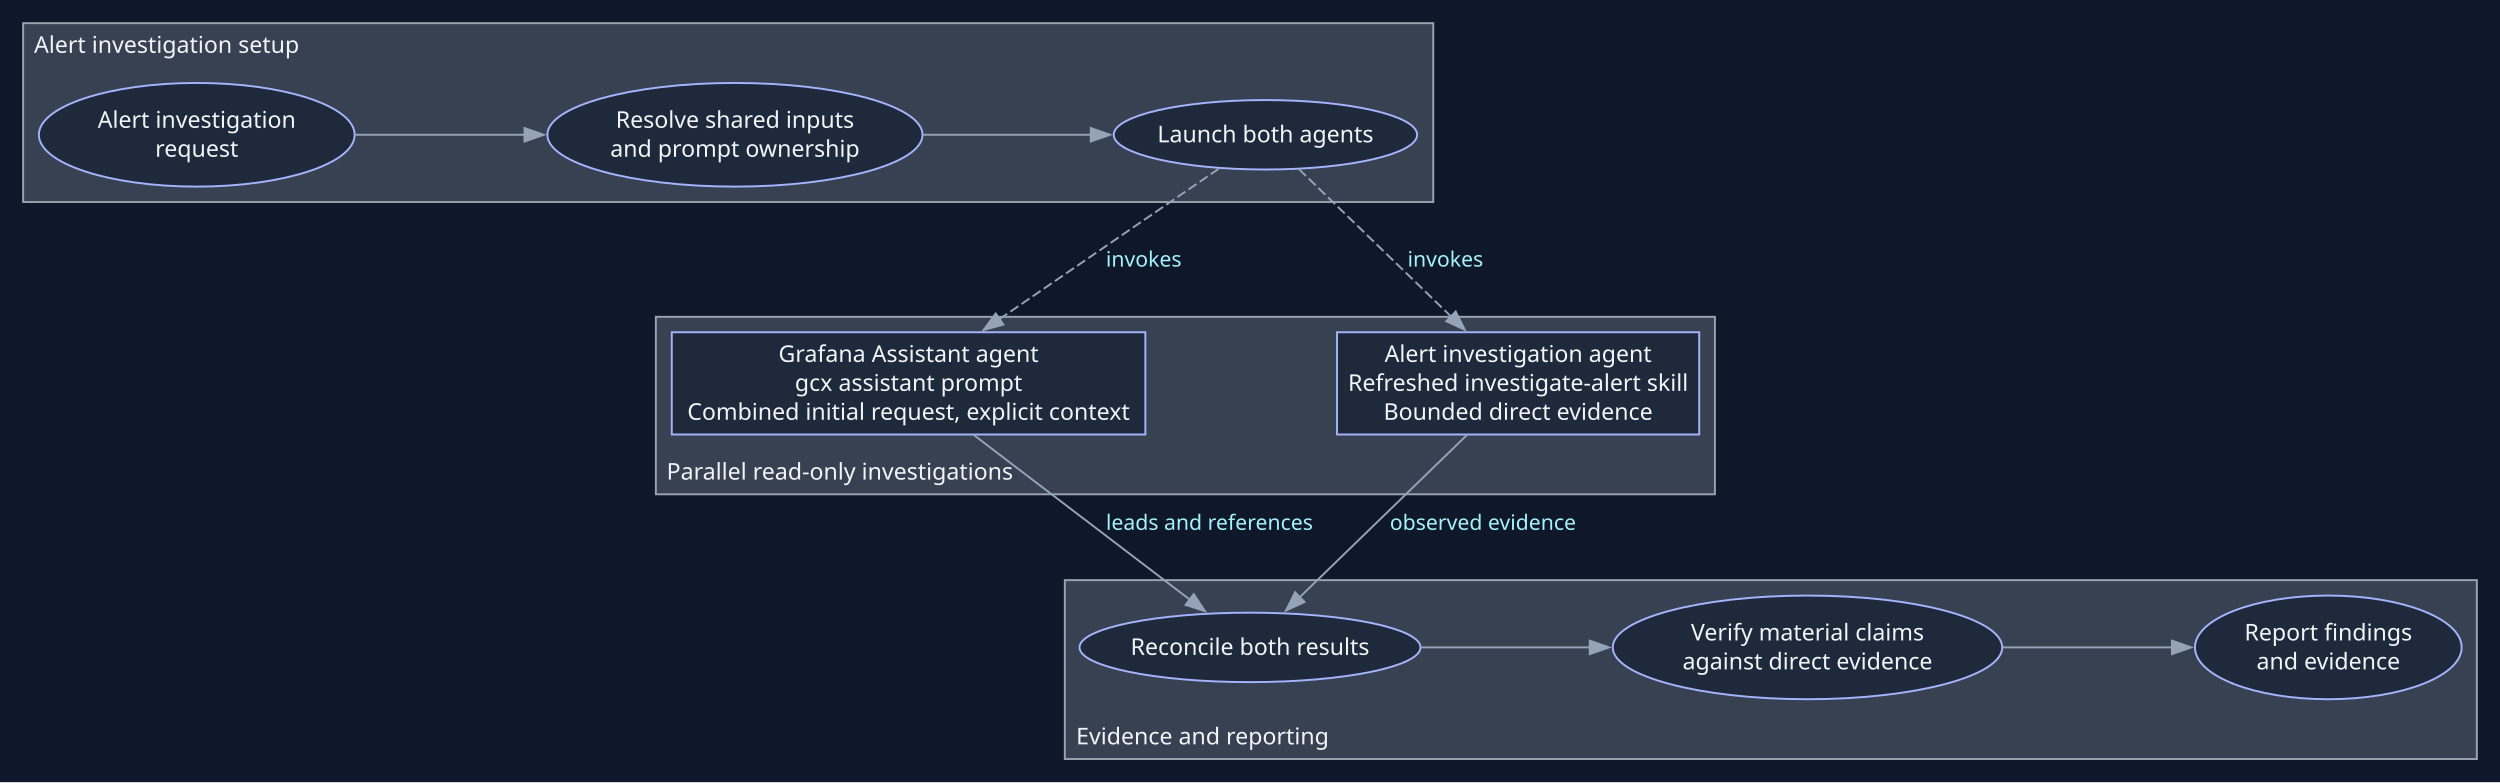
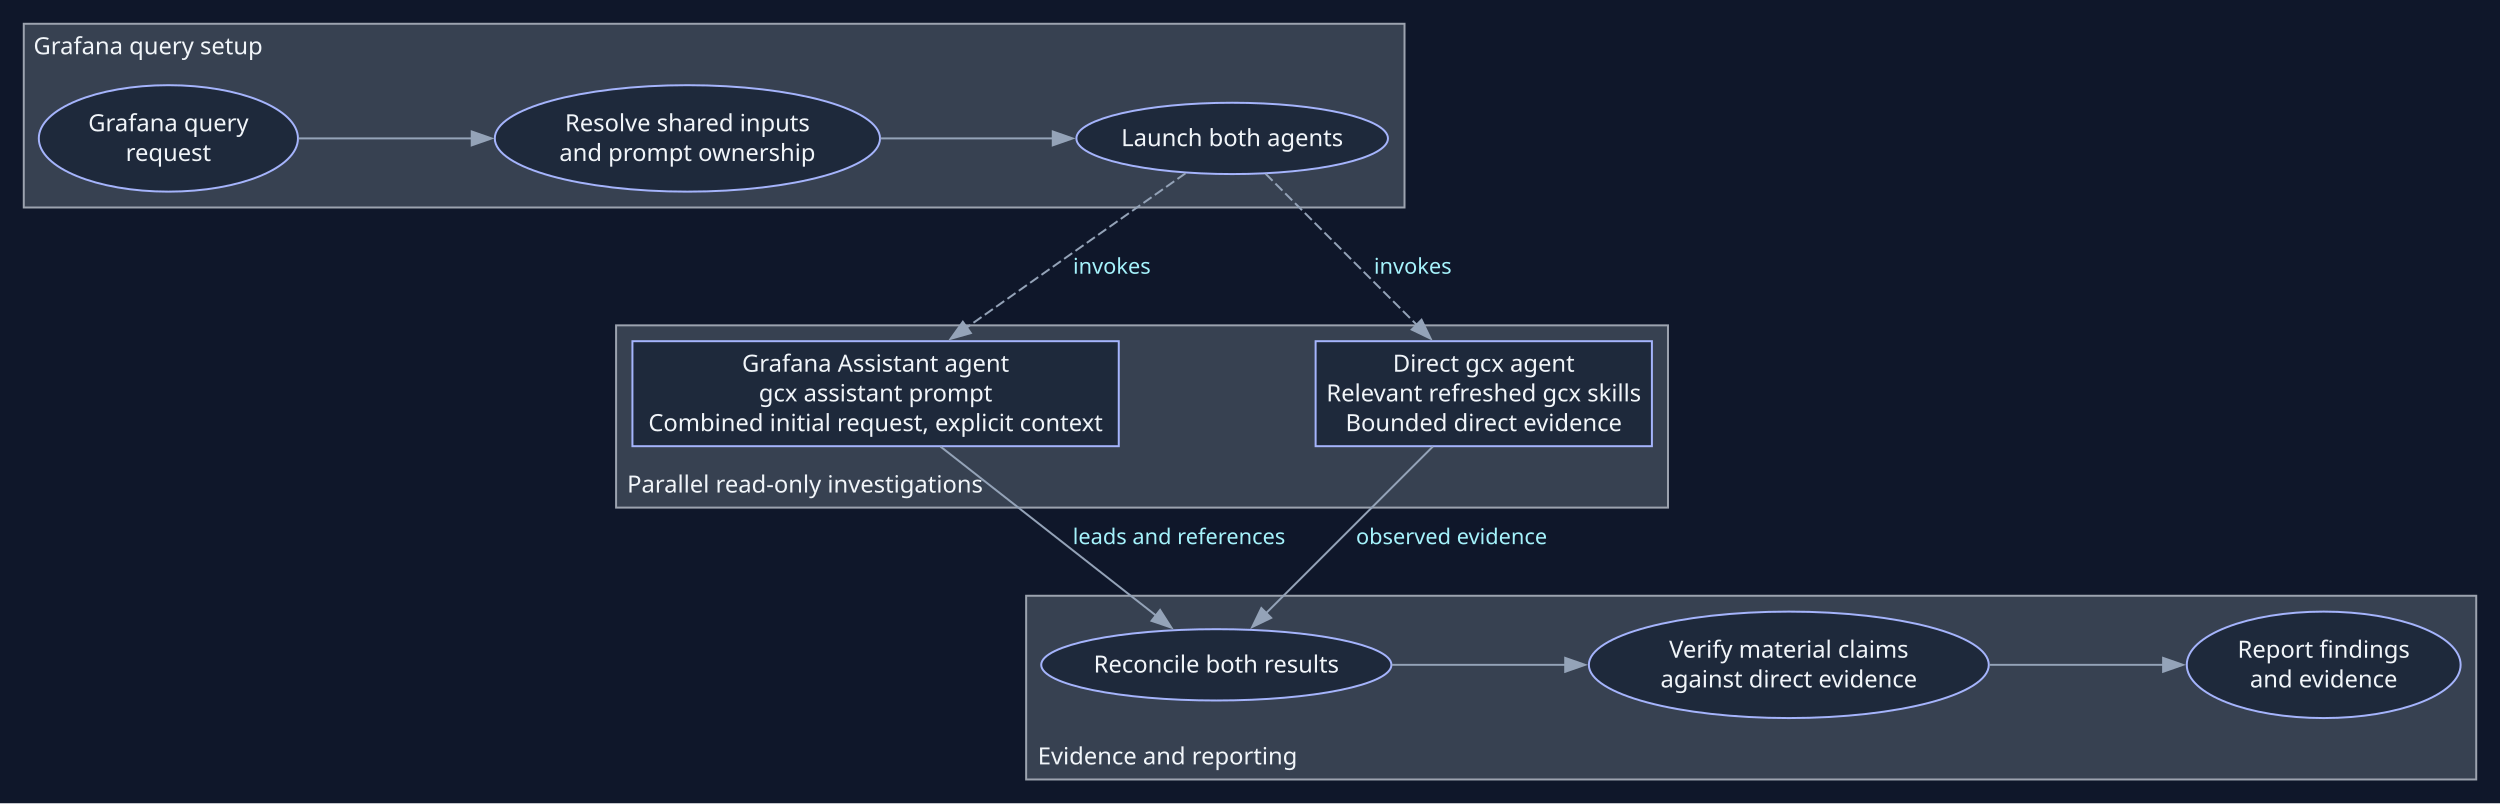
- <svg xmlns="http://www.w3.org/2000/svg" width="2592pt" height="811pt" viewBox="0.00 0.00 2592.00 811.00">
+ <svg xmlns="http://www.w3.org/2000/svg" width="2524pt" height="811pt" viewBox="0.00 0.00 2524.00 811.00">
  <g id="graph0" class="graph" transform="scale(2 2) rotate(0) translate(4 401.48)">
-     <polygon fill="#0f172a" stroke="none" points="-4,4 -4,-401.48 1292,-401.48 1292,4 -4,4" />
+     <polygon fill="#0f172a" stroke="none" points="-4,4 -4,-401.48 1258,-401.48 1258,4 -4,4" />
    <g id="clust1" class="cluster">
-       <polygon fill="#374151" stroke="#9ca3af" points="8,-296.74 8,-389.48 739,-389.48 739,-296.74 8,-296.74" />
-       <text xml:space="preserve" text-anchor="middle" x="82.38" y="-374.08" font-family="Trebuchet MS" font-size="12.00" fill="#f1f5f9">Alert investigation setup</text>
+       <polygon fill="#374151" stroke="#9ca3af" points="8,-296.74 8,-389.48 705,-389.48 705,-296.74 8,-296.74" />
+       <text xml:space="preserve" text-anchor="middle" x="70.75" y="-374.08" font-family="Trebuchet MS" font-size="12.00" fill="#f1f5f9">Grafana query setup</text>
    </g>
    <g id="clust3" class="cluster">
-       <polygon fill="#374151" stroke="#9ca3af" points="336,-145.24 336,-237.24 885,-237.24 885,-145.24 336,-145.24" />
-       <text xml:space="preserve" text-anchor="middle" x="431.38" y="-152.84" font-family="Trebuchet MS" font-size="12.00" fill="#f1f5f9">Parallel read-only investigations</text>
+       <polygon fill="#374151" stroke="#9ca3af" points="307,-145.24 307,-237.24 838,-237.24 838,-145.24 307,-145.24" />
+       <text xml:space="preserve" text-anchor="middle" x="402.38" y="-152.84" font-family="Trebuchet MS" font-size="12.00" fill="#f1f5f9">Parallel read-only investigations</text>
    </g>
    <g id="clust5" class="cluster">
-       <polygon fill="#374151" stroke="#9ca3af" points="548,-8 548,-100.74 1280,-100.74 1280,-8 548,-8" />
-       <text xml:space="preserve" text-anchor="middle" x="619.38" y="-15.6" font-family="Trebuchet MS" font-size="12.00" fill="#f1f5f9">Evidence and reporting</text>
+       <polygon fill="#374151" stroke="#9ca3af" points="514,-8 514,-100.74 1246,-100.74 1246,-8 514,-8" />
+       <text xml:space="preserve" text-anchor="middle" x="585.38" y="-15.6" font-family="Trebuchet MS" font-size="12.00" fill="#f1f5f9">Evidence and reporting</text>
    </g>
    <g id="node1" class="node">
-       <ellipse fill="#1e293b" stroke="#a5b4fc" cx="98" cy="-331.61" rx="81.85" ry="26.87" />
-       <text xml:space="preserve" text-anchor="middle" x="98" y="-335.21" font-family="Trebuchet MS" font-size="12.00" fill="#f1f5f9">Alert investigation</text>
-       <text xml:space="preserve" text-anchor="middle" x="98" y="-320.21" font-family="Trebuchet MS" font-size="12.00" fill="#f1f5f9">request</text>
+       <ellipse fill="#1e293b" stroke="#a5b4fc" cx="81" cy="-331.61" rx="65.41" ry="26.87" />
+       <text xml:space="preserve" text-anchor="middle" x="81" y="-335.21" font-family="Trebuchet MS" font-size="12.00" fill="#f1f5f9">Grafana query</text>
+       <text xml:space="preserve" text-anchor="middle" x="81" y="-320.21" font-family="Trebuchet MS" font-size="12.00" fill="#f1f5f9">request</text>
    </g>
    <g id="node2" class="node">
-       <ellipse fill="#1e293b" stroke="#a5b4fc" cx="377" cy="-331.61" rx="97.23" ry="26.87" />
-       <text xml:space="preserve" text-anchor="middle" x="377" y="-335.21" font-family="Trebuchet MS" font-size="12.00" fill="#f1f5f9">Resolve shared inputs</text>
-       <text xml:space="preserve" text-anchor="middle" x="377" y="-320.21" font-family="Trebuchet MS" font-size="12.00" fill="#f1f5f9">and prompt ownership</text>
+       <ellipse fill="#1e293b" stroke="#a5b4fc" cx="343" cy="-331.61" rx="97.23" ry="26.87" />
+       <text xml:space="preserve" text-anchor="middle" x="343" y="-335.21" font-family="Trebuchet MS" font-size="12.00" fill="#f1f5f9">Resolve shared inputs</text>
+       <text xml:space="preserve" text-anchor="middle" x="343" y="-320.21" font-family="Trebuchet MS" font-size="12.00" fill="#f1f5f9">and prompt ownership</text>
    </g>
    <g id="edge1" class="edge">
-       <path fill="none" stroke="#94a3b8" d="M180.28,-331.61C209.58,-331.61 238.88,-331.61 268.18,-331.61" />
-       <polygon fill="#94a3b8" stroke="#94a3b8" points="267.9,-335.11 277.9,-331.61 267.9,-328.11 267.9,-335.11" />
+       <path fill="none" stroke="#94a3b8" d="M146.76,-331.61C175.98,-331.61 205.21,-331.61 234.44,-331.61" />
+       <polygon fill="#94a3b8" stroke="#94a3b8" points="234.13,-335.11 244.13,-331.61 234.13,-328.11 234.13,-335.11" />
    </g>
    <g id="node3" class="node">
-       <ellipse fill="#1e293b" stroke="#a5b4fc" cx="652" cy="-331.61" rx="78.64" ry="18" />
-       <text xml:space="preserve" text-anchor="middle" x="652" y="-327.71" font-family="Trebuchet MS" font-size="12.00" fill="#f1f5f9">Launch both agents</text>
+       <ellipse fill="#1e293b" stroke="#a5b4fc" cx="618" cy="-331.61" rx="78.64" ry="18" />
+       <text xml:space="preserve" text-anchor="middle" x="618" y="-327.71" font-family="Trebuchet MS" font-size="12.00" fill="#f1f5f9">Launch both agents</text>
    </g>
    <g id="edge2" class="edge">
-       <path fill="none" stroke="#94a3b8" d="M474.49,-331.61C503.59,-331.61 532.69,-331.61 561.8,-331.61" />
-       <polygon fill="#94a3b8" stroke="#94a3b8" points="561.44,-335.11 571.44,-331.61 561.44,-328.11 561.44,-335.11" />
+       <path fill="none" stroke="#94a3b8" d="M440.49,-331.61C469.59,-331.61 498.69,-331.61 527.8,-331.61" />
+       <polygon fill="#94a3b8" stroke="#94a3b8" points="527.44,-335.11 537.44,-331.61 527.44,-328.11 527.44,-335.11" />
    </g>
    <g id="node4" class="node">
-       <polygon fill="#1e293b" stroke="#a5b4fc" points="589.75,-229.24 344.25,-229.24 344.25,-176.24 589.75,-176.24 589.75,-229.24" />
-       <text xml:space="preserve" text-anchor="middle" x="467" y="-213.84" font-family="Trebuchet MS" font-size="12.00" fill="#f1f5f9">Grafana Assistant agent</text>
-       <text xml:space="preserve" text-anchor="middle" x="467" y="-198.84" font-family="Trebuchet MS" font-size="12.00" fill="#f1f5f9">gcx assistant prompt</text>
-       <text xml:space="preserve" text-anchor="middle" x="467" y="-183.84" font-family="Trebuchet MS" font-size="12.00" fill="#f1f5f9">Combined initial request, explicit context</text>
+       <polygon fill="#1e293b" stroke="#a5b4fc" points="560.75,-229.24 315.25,-229.24 315.25,-176.24 560.75,-176.24 560.75,-229.24" />
+       <text xml:space="preserve" text-anchor="middle" x="438" y="-213.84" font-family="Trebuchet MS" font-size="12.00" fill="#f1f5f9">Grafana Assistant agent</text>
+       <text xml:space="preserve" text-anchor="middle" x="438" y="-198.84" font-family="Trebuchet MS" font-size="12.00" fill="#f1f5f9">gcx assistant prompt</text>
+       <text xml:space="preserve" text-anchor="middle" x="438" y="-183.84" font-family="Trebuchet MS" font-size="12.00" fill="#f1f5f9">Combined initial request, explicit context</text>
    </g>
    <g id="edge6" class="edge">
-       <path fill="none" stroke="#94a3b8" stroke-dasharray="5,2" d="M627.81,-314.02C599.04,-294.29 550.35,-260.9 514.07,-236.02" />
-       <polygon fill="#94a3b8" stroke="#94a3b8" points="516.14,-233.19 505.91,-230.42 512.18,-238.97 516.14,-233.19" />
-       <text xml:space="preserve" text-anchor="middle" x="586.05" y="-263.29" font-family="Trebuchet MS" font-size="11.00" fill="#a5f3fc">  invokes</text>
+       <path fill="none" stroke="#94a3b8" stroke-dasharray="5,2" d="M594.47,-314.02C566.48,-294.29 519.1,-260.9 483.8,-236.02" />
+       <polygon fill="#94a3b8" stroke="#94a3b8" points="486.07,-233.34 475.88,-230.44 482.04,-239.06 486.07,-233.34" />
+       <text xml:space="preserve" text-anchor="middle" x="554.4" y="-263.29" font-family="Trebuchet MS" font-size="11.00" fill="#a5f3fc">  invokes</text>
    </g>
    <g id="node5" class="node">
-       <polygon fill="#1e293b" stroke="#a5b4fc" points="876.88,-229.24 689.12,-229.24 689.12,-176.24 876.88,-176.24 876.88,-229.24" />
-       <text xml:space="preserve" text-anchor="middle" x="783" y="-213.84" font-family="Trebuchet MS" font-size="12.00" fill="#f1f5f9">Alert investigation agent</text>
-       <text xml:space="preserve" text-anchor="middle" x="783" y="-198.84" font-family="Trebuchet MS" font-size="12.00" fill="#f1f5f9">Refreshed investigate-alert skill</text>
-       <text xml:space="preserve" text-anchor="middle" x="783" y="-183.84" font-family="Trebuchet MS" font-size="12.00" fill="#f1f5f9">Bounded direct evidence</text>
+       <polygon fill="#1e293b" stroke="#a5b4fc" points="829.88,-229.24 660.12,-229.24 660.12,-176.24 829.88,-176.24 829.88,-229.24" />
+       <text xml:space="preserve" text-anchor="middle" x="745" y="-213.84" font-family="Trebuchet MS" font-size="12.00" fill="#f1f5f9">Direct gcx agent</text>
+       <text xml:space="preserve" text-anchor="middle" x="745" y="-198.84" font-family="Trebuchet MS" font-size="12.00" fill="#f1f5f9">Relevant refreshed gcx skills</text>
+       <text xml:space="preserve" text-anchor="middle" x="745" y="-183.84" font-family="Trebuchet MS" font-size="12.00" fill="#f1f5f9">Bounded direct evidence</text>
    </g>
    <g id="edge7" class="edge">
-       <path fill="none" stroke="#94a3b8" stroke-dasharray="5,2" d="M669.4,-313.76C689.49,-294.3 723.05,-261.8 748.5,-237.15" />
-       <polygon fill="#94a3b8" stroke="#94a3b8" points="750.62,-239.98 755.36,-230.51 745.75,-234.95 750.62,-239.98" />
-       <text xml:space="preserve" text-anchor="middle" x="742.43" y="-263.29" font-family="Trebuchet MS" font-size="11.00" fill="#a5f3fc">  invokes</text>
+       <path fill="none" stroke="#94a3b8" stroke-dasharray="5,2" d="M634.86,-313.76C654.26,-294.38 686.6,-262.08 711.23,-237.47" />
+       <polygon fill="#94a3b8" stroke="#94a3b8" points="713.59,-240.07 718.19,-230.52 708.64,-235.11 713.59,-240.07" />
+       <text xml:space="preserve" text-anchor="middle" x="706.31" y="-263.29" font-family="Trebuchet MS" font-size="11.00" fill="#a5f3fc">  invokes</text>
    </g>
    <g id="node6" class="node">
-       <ellipse fill="#1e293b" stroke="#a5b4fc" cx="644" cy="-65.87" rx="88.39" ry="18" />
-       <text xml:space="preserve" text-anchor="middle" x="644" y="-61.97" font-family="Trebuchet MS" font-size="12.00" fill="#f1f5f9">Reconcile both results</text>
+       <ellipse fill="#1e293b" stroke="#a5b4fc" cx="610" cy="-65.87" rx="88.39" ry="18" />
+       <text xml:space="preserve" text-anchor="middle" x="610" y="-61.97" font-family="Trebuchet MS" font-size="12.00" fill="#f1f5f9">Reconcile both results</text>
    </g>
    <g id="edge8" class="edge">
-       <path fill="none" stroke="#94a3b8" d="M500.71,-176.05C533.12,-151.36 581.69,-114.35 613.11,-90.4" />
-       <polygon fill="#94a3b8" stroke="#94a3b8" points="614.85,-93.48 620.68,-84.64 610.61,-87.91 614.85,-93.48" />
-       <text xml:space="preserve" text-anchor="middle" x="620.1" y="-126.79" font-family="Trebuchet MS" font-size="11.00" fill="#a5f3fc">  leads and references</text>
+       <path fill="none" stroke="#94a3b8" d="M470.76,-176.05C502.11,-151.47 549.04,-114.67 579.59,-90.71" />
+       <polygon fill="#94a3b8" stroke="#94a3b8" points="581.61,-93.58 587.32,-84.65 577.29,-88.07 581.61,-93.58" />
+       <text xml:space="preserve" text-anchor="middle" x="588.3" y="-126.79" font-family="Trebuchet MS" font-size="11.00" fill="#a5f3fc">  leads and references</text>
    </g>
    <g id="edge9" class="edge">
-       <path fill="none" stroke="#94a3b8" d="M756.53,-176.05C731.58,-151.85 694.45,-115.82 669.75,-91.85" />
-       <polygon fill="#94a3b8" stroke="#94a3b8" points="672.27,-89.42 662.65,-84.97 667.39,-94.45 672.27,-89.42" />
-       <text xml:space="preserve" text-anchor="middle" x="761.88" y="-126.79" font-family="Trebuchet MS" font-size="11.00" fill="#a5f3fc">  observed evidence</text>
+       <path fill="none" stroke="#94a3b8" d="M719.29,-176.05C695.06,-151.85 659,-115.82 635.01,-91.85" />
+       <polygon fill="#94a3b8" stroke="#94a3b8" points="637.68,-89.58 628.13,-84.99 632.73,-94.53 637.68,-89.58" />
+       <text xml:space="preserve" text-anchor="middle" x="725.88" y="-126.79" font-family="Trebuchet MS" font-size="11.00" fill="#a5f3fc">  observed evidence</text>
    </g>
    <g id="node7" class="node">
-       <ellipse fill="#1e293b" stroke="#a5b4fc" cx="933" cy="-65.87" rx="100.94" ry="26.87" />
-       <text xml:space="preserve" text-anchor="middle" x="933" y="-69.47" font-family="Trebuchet MS" font-size="12.00" fill="#f1f5f9">Verify material claims</text>
-       <text xml:space="preserve" text-anchor="middle" x="933" y="-54.47" font-family="Trebuchet MS" font-size="12.00" fill="#f1f5f9">against direct evidence</text>
+       <ellipse fill="#1e293b" stroke="#a5b4fc" cx="899" cy="-65.87" rx="100.94" ry="26.87" />
+       <text xml:space="preserve" text-anchor="middle" x="899" y="-69.47" font-family="Trebuchet MS" font-size="12.00" fill="#f1f5f9">Verify material claims</text>
+       <text xml:space="preserve" text-anchor="middle" x="899" y="-54.47" font-family="Trebuchet MS" font-size="12.00" fill="#f1f5f9">against direct evidence</text>
    </g>
    <g id="edge4" class="edge">
-       <path fill="none" stroke="#94a3b8" d="M732.62,-65.87C761.89,-65.87 791.15,-65.87 820.42,-65.87" />
-       <polygon fill="#94a3b8" stroke="#94a3b8" points="820.12,-69.37 830.12,-65.87 820.12,-62.37 820.12,-69.37" />
+       <path fill="none" stroke="#94a3b8" d="M698.62,-65.87C727.89,-65.87 757.15,-65.87 786.42,-65.87" />
+       <polygon fill="#94a3b8" stroke="#94a3b8" points="786.12,-69.37 796.12,-65.87 786.12,-62.37 786.12,-69.37" />
    </g>
    <g id="node8" class="node">
-       <ellipse fill="#1e293b" stroke="#a5b4fc" cx="1203" cy="-65.87" rx="69.12" ry="26.87" />
-       <text xml:space="preserve" text-anchor="middle" x="1203" y="-69.47" font-family="Trebuchet MS" font-size="12.00" fill="#f1f5f9">Report findings</text>
-       <text xml:space="preserve" text-anchor="middle" x="1203" y="-54.47" font-family="Trebuchet MS" font-size="12.00" fill="#f1f5f9">and evidence</text>
+       <ellipse fill="#1e293b" stroke="#a5b4fc" cx="1169" cy="-65.87" rx="69.12" ry="26.87" />
+       <text xml:space="preserve" text-anchor="middle" x="1169" y="-69.47" font-family="Trebuchet MS" font-size="12.00" fill="#f1f5f9">Report findings</text>
+       <text xml:space="preserve" text-anchor="middle" x="1169" y="-54.47" font-family="Trebuchet MS" font-size="12.00" fill="#f1f5f9">and evidence</text>
    </g>
    <g id="edge5" class="edge">
-       <path fill="none" stroke="#94a3b8" d="M1034.25,-65.87C1063.57,-65.87 1092.9,-65.87 1122.22,-65.87" />
-       <polygon fill="#94a3b8" stroke="#94a3b8" points="1121.94,-69.37 1131.94,-65.87 1121.94,-62.37 1121.94,-69.37" />
+       <path fill="none" stroke="#94a3b8" d="M1000.25,-65.87C1029.57,-65.87 1058.9,-65.87 1088.22,-65.87" />
+       <polygon fill="#94a3b8" stroke="#94a3b8" points="1087.94,-69.37 1097.94,-65.87 1087.94,-62.37 1087.94,-69.37" />
    </g>
  </g>
</svg>
